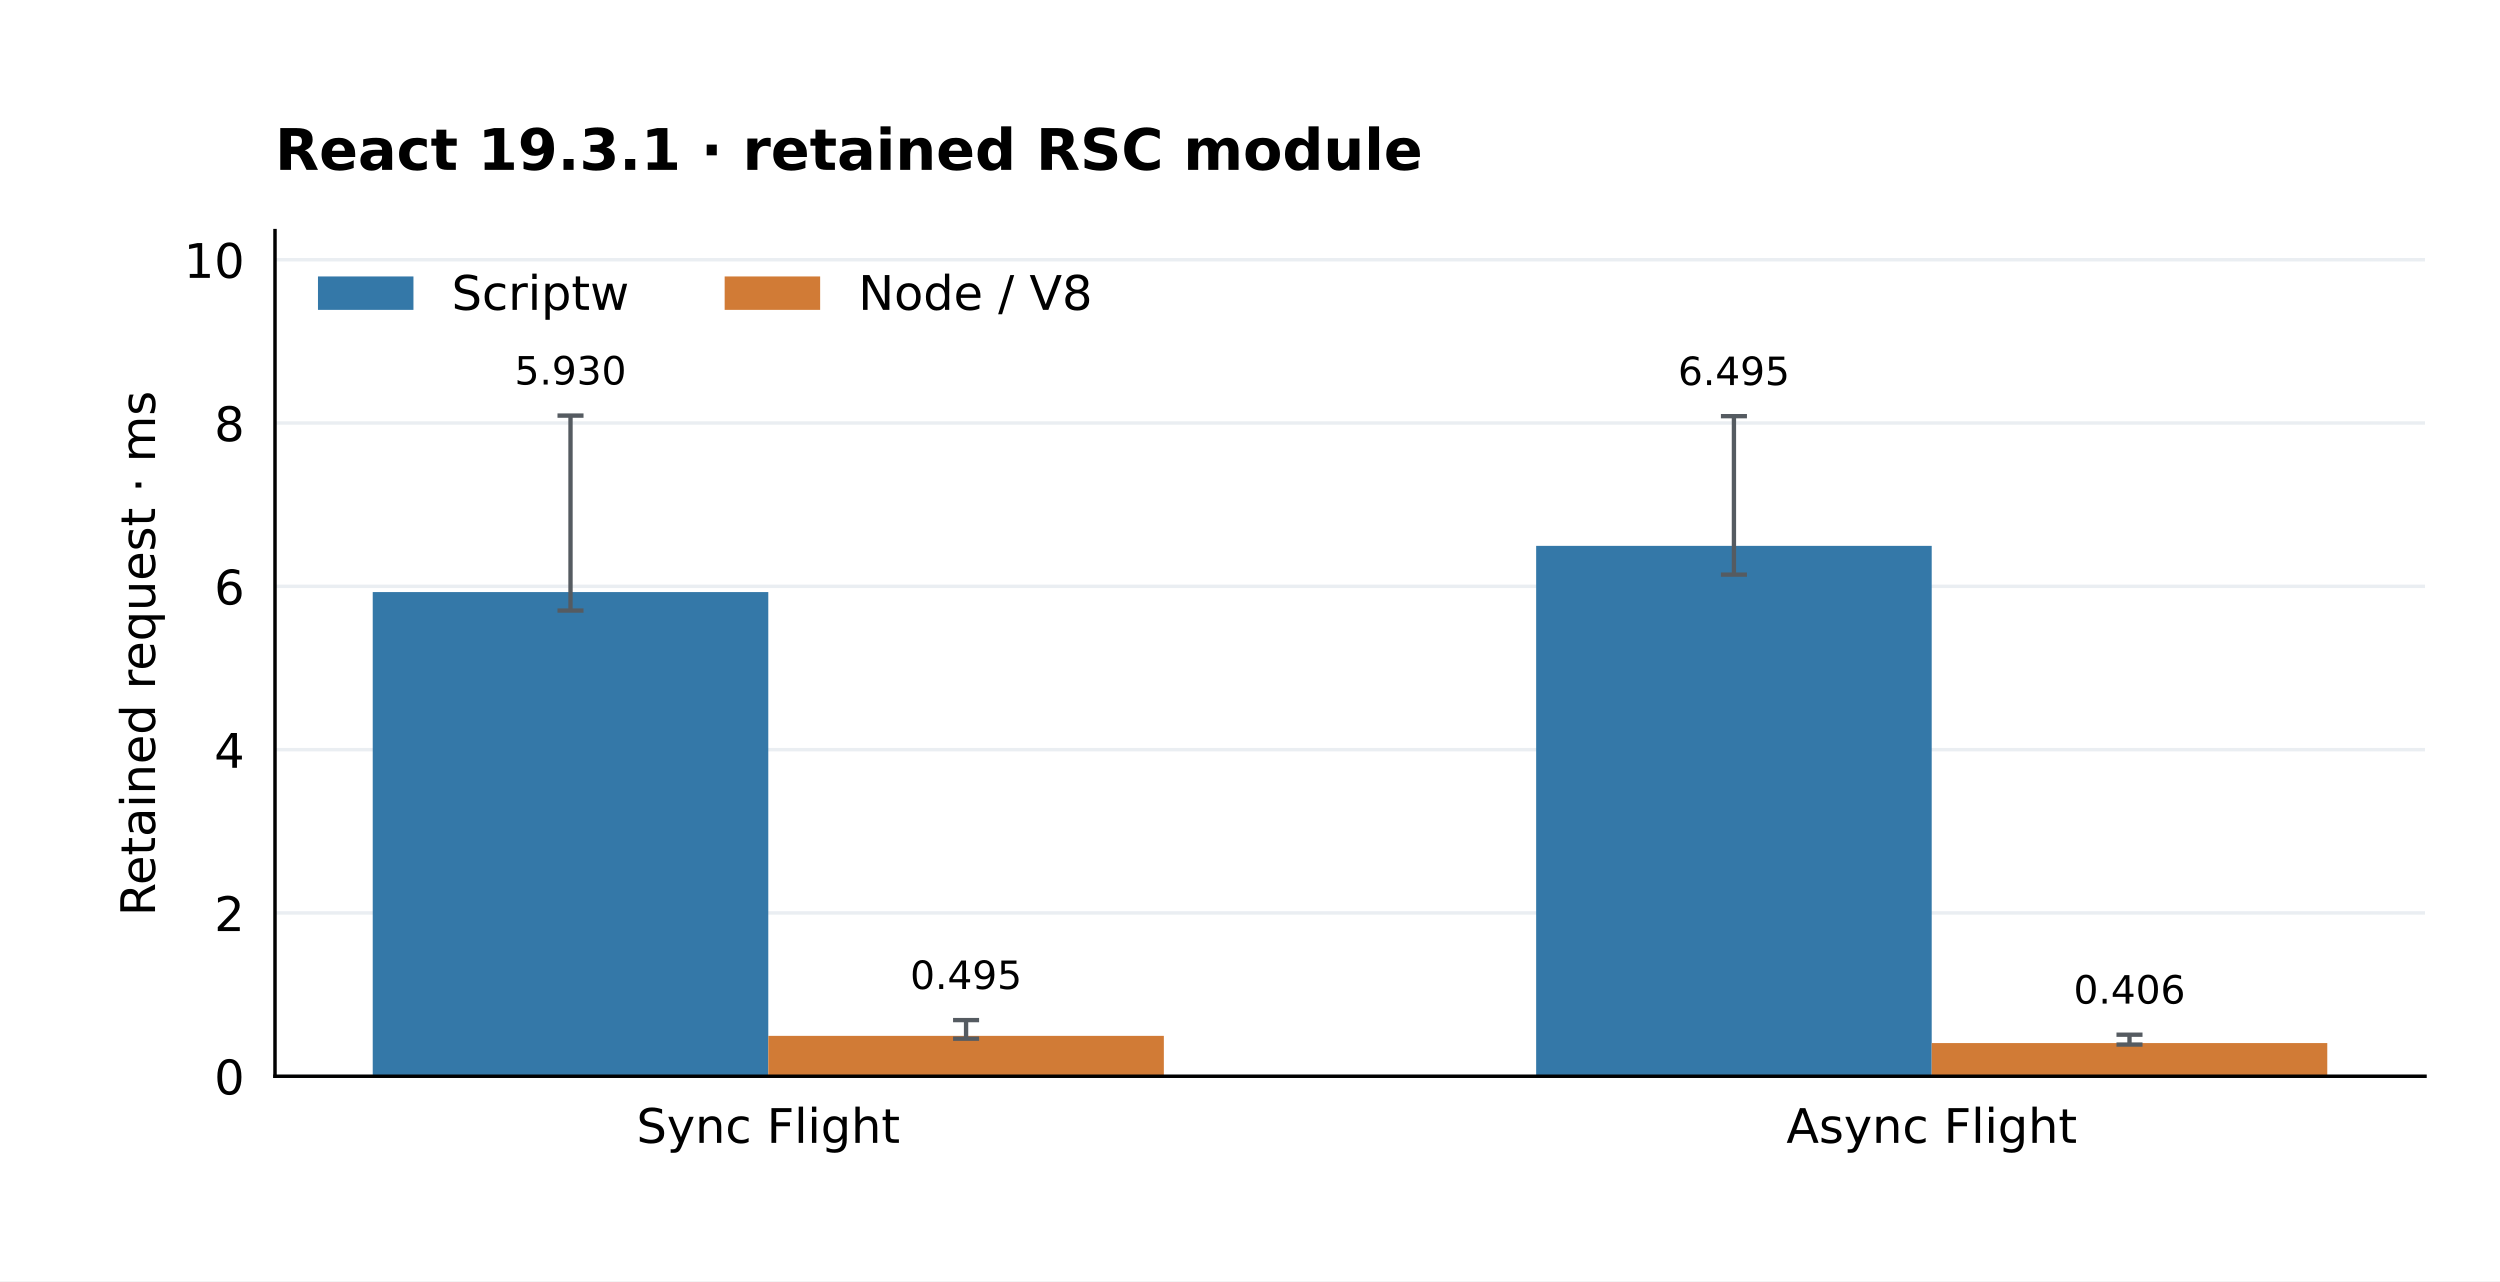
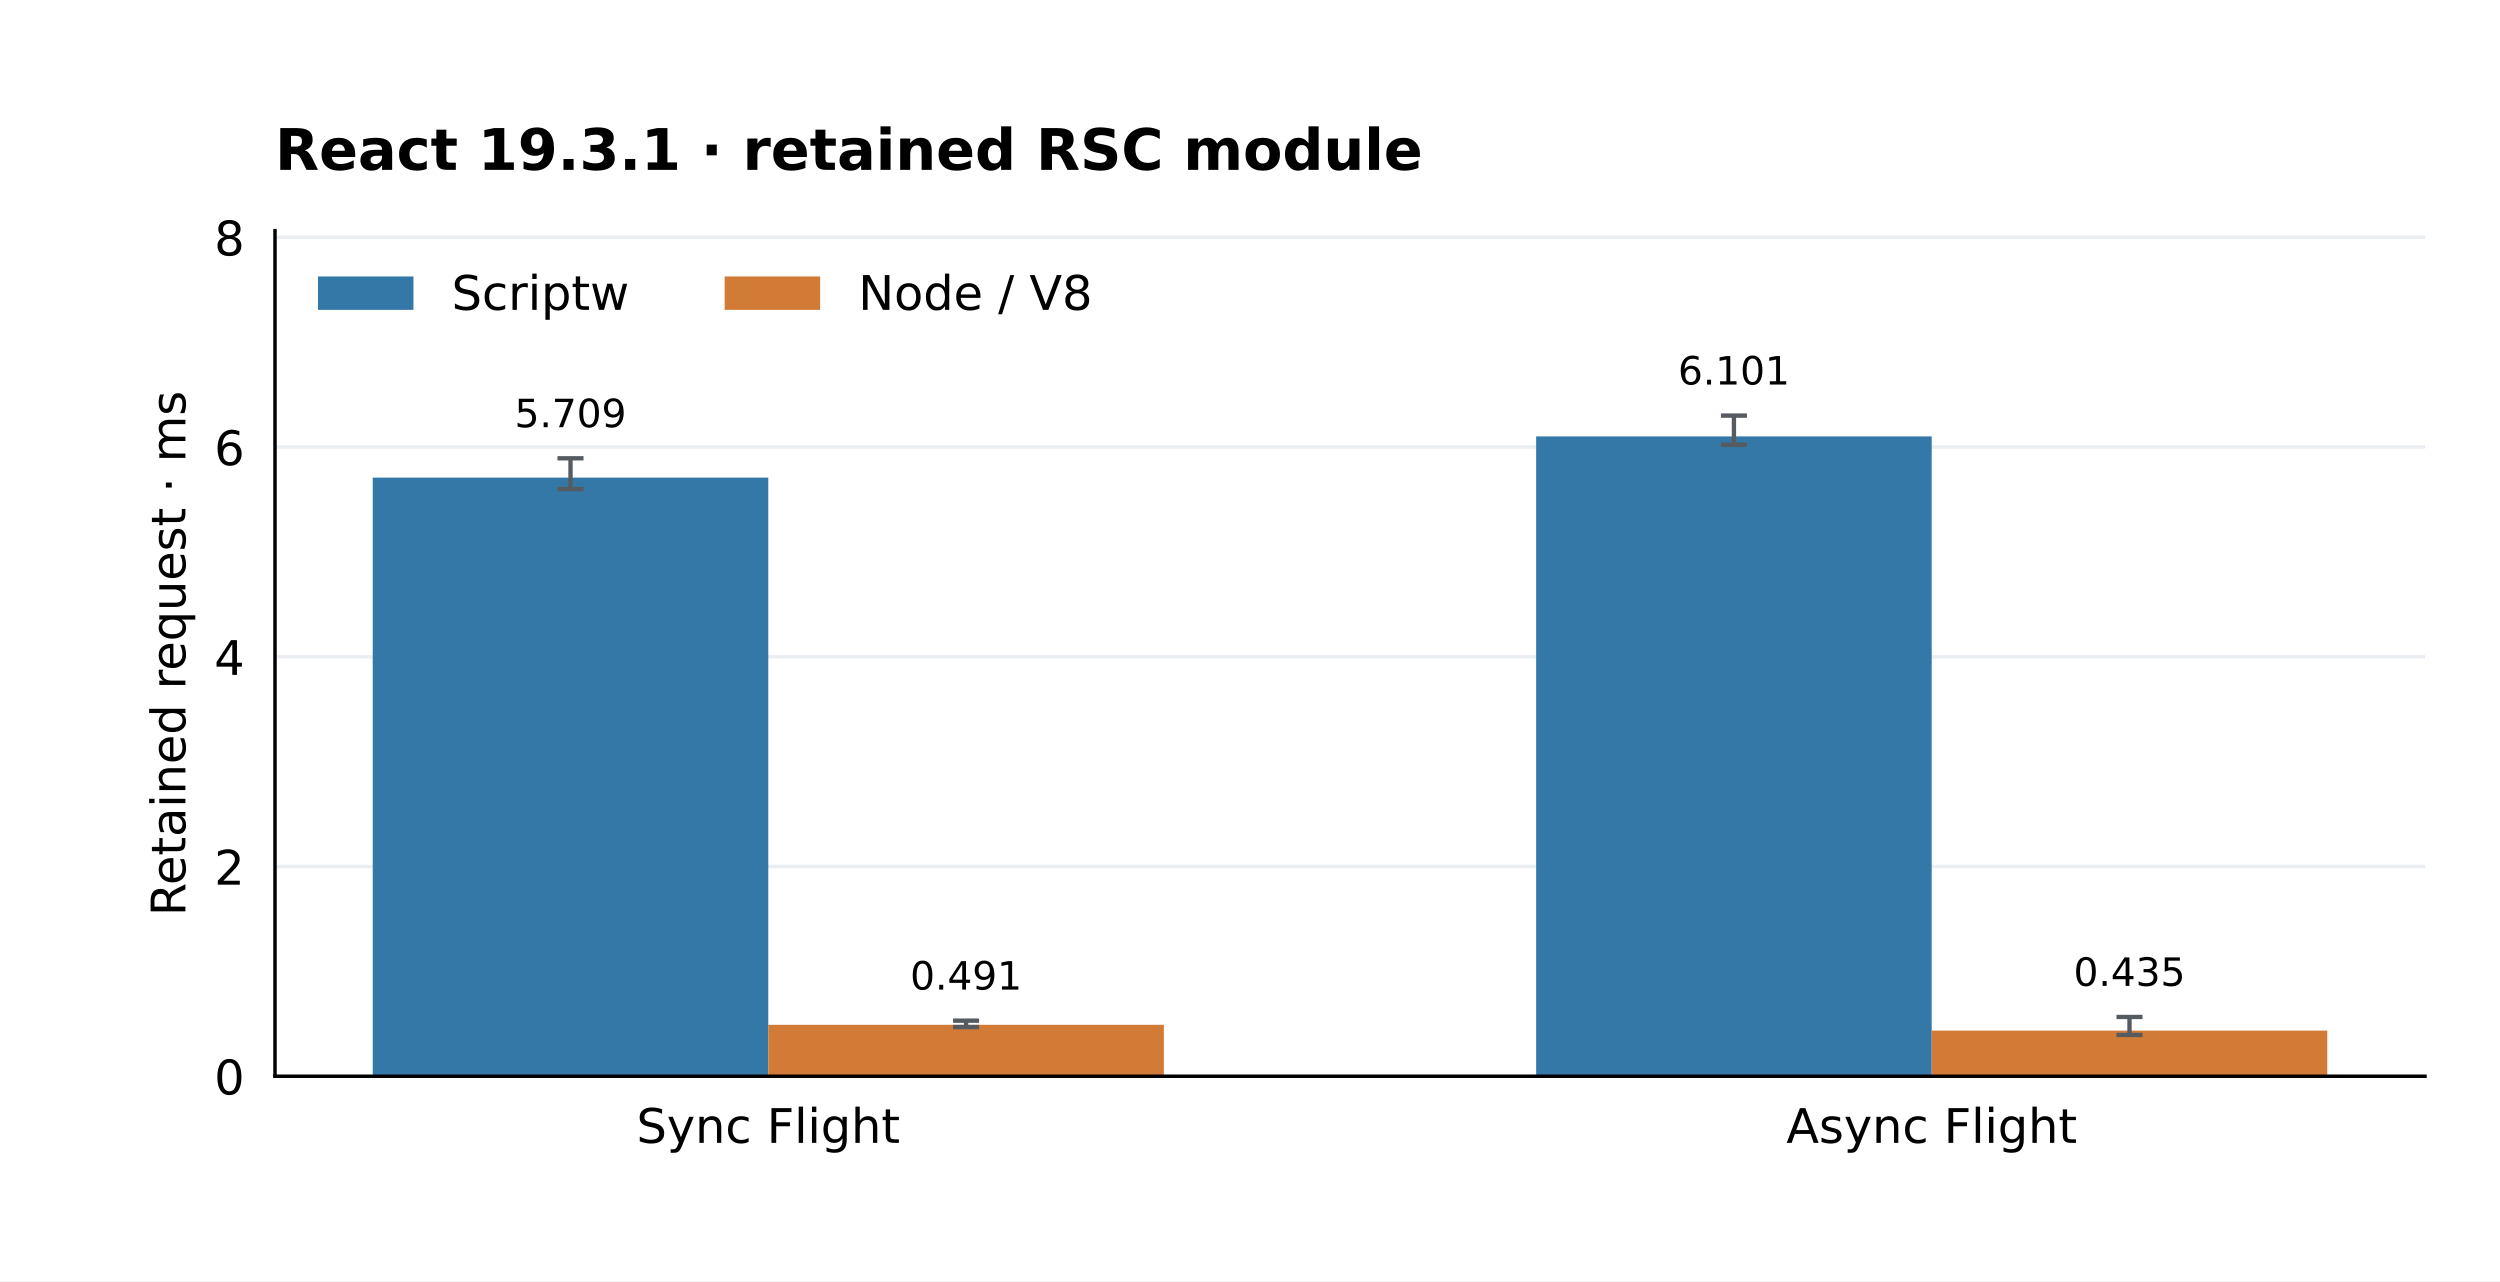
<svg xmlns="http://www.w3.org/2000/svg" xmlns:xlink="http://www.w3.org/1999/xlink" width="576pt" height="295.2pt" viewBox="0 0 576 295.2" version="1.1">
  <defs>
    <style type="text/css">*{stroke-linejoin: round; stroke-linecap: butt}</style>
  </defs>
  <g id="figure_1">
    <g id="patch_1">
      <path d="M 0 295.2 L 576 295.2 L 576 0 L 0 0 z " style="fill: #ffffff" />
    </g>
    <g id="axes_1">
      <g id="patch_2">
        <path d="M 63.36 247.968 L 558.72 247.968 L 558.72 53.136 L 63.36 53.136 z " style="fill: #ffffff" />
      </g>
      <g id="matplotlib.axis_1">
        <g id="xtick_1">
          <g id="line2d_1" />
          <g id="text_1">
            <text style="font-size: 11px; font-family: 'DejaVu Sans'; text-anchor: middle" x="177.014" y="263.326" transform="rotate(-0 177.014 263.3263)">Sync Flight</text>
          </g>
        </g>
        <g id="xtick_2">
          <g id="line2d_2" />
          <g id="text_2">
            <text style="font-size: 11px; font-family: 'DejaVu Sans'; text-anchor: middle" x="445.066" y="263.326" transform="rotate(-0 445.066 263.3263)">Async Flight</text>
          </g>
        </g>
      </g>
      <g id="matplotlib.axis_2">
        <g id="ytick_1">
          <g id="line2d_3">
            <path d="M 63.36 247.968 L 558.72 247.968 " clip-path="url(#p833538aeba)" style="fill: none; stroke: #eaeef2; stroke-width: 0.8; stroke-linecap: square" />
          </g>
          <g id="line2d_4" />
          <g id="text_3">
            <text style="font-size: 11px; font-family: 'DejaVu Sans'; text-anchor: end" x="56.36" y="252.147" transform="rotate(-0 56.36 252.1467)">0</text>
          </g>
        </g>
        <g id="ytick_2">
          <g id="line2d_5">
-             <path d="M 63.36 210.342 L 558.72 210.342 " clip-path="url(#p833538aeba)" style="fill: none; stroke: #eaeef2; stroke-width: 0.8; stroke-linecap: square" />
+             <path d="M 63.36 199.644 L 558.72 199.644 " clip-path="url(#p833538aeba)" style="fill: none; stroke: #eaeef2; stroke-width: 0.8; stroke-linecap: square" />
          </g>
          <g id="line2d_6" />
          <g id="text_4">
-             <text style="font-size: 11px; font-family: 'DejaVu Sans'; text-anchor: end" x="56.36" y="214.521" transform="rotate(-0 56.36 214.5209)">2</text>
+             <text style="font-size: 11px; font-family: 'DejaVu Sans'; text-anchor: end" x="56.36" y="203.823" transform="rotate(-0 56.36 203.8225)">2</text>
          </g>
        </g>
        <g id="ytick_3">
          <g id="line2d_7">
-             <path d="M 63.36 172.716 L 558.72 172.716 " clip-path="url(#p833538aeba)" style="fill: none; stroke: #eaeef2; stroke-width: 0.8; stroke-linecap: square" />
+             <path d="M 63.36 151.32 L 558.72 151.32 " clip-path="url(#p833538aeba)" style="fill: none; stroke: #eaeef2; stroke-width: 0.8; stroke-linecap: square" />
          </g>
          <g id="line2d_8" />
          <g id="text_5">
-             <text style="font-size: 11px; font-family: 'DejaVu Sans'; text-anchor: end" x="56.36" y="176.895" transform="rotate(-0 56.36 176.8951)">4</text>
+             <text style="font-size: 11px; font-family: 'DejaVu Sans'; text-anchor: end" x="56.36" y="155.498" transform="rotate(-0 56.36 155.4983)">4</text>
          </g>
        </g>
        <g id="ytick_4">
          <g id="line2d_9">
-             <path d="M 63.36 135.091 L 558.72 135.091 " clip-path="url(#p833538aeba)" style="fill: none; stroke: #eaeef2; stroke-width: 0.8; stroke-linecap: square" />
+             <path d="M 63.36 102.995 L 558.72 102.995 " clip-path="url(#p833538aeba)" style="fill: none; stroke: #eaeef2; stroke-width: 0.8; stroke-linecap: square" />
          </g>
          <g id="line2d_10" />
          <g id="text_6">
-             <text style="font-size: 11px; font-family: 'DejaVu Sans'; text-anchor: end" x="56.36" y="139.269" transform="rotate(-0 56.36 139.2693)">6</text>
+             <text style="font-size: 11px; font-family: 'DejaVu Sans'; text-anchor: end" x="56.36" y="107.174" transform="rotate(-0 56.36 107.1741)">6</text>
          </g>
        </g>
        <g id="ytick_5">
          <g id="line2d_11">
-             <path d="M 63.36 97.465 L 558.72 97.465 " clip-path="url(#p833538aeba)" style="fill: none; stroke: #eaeef2; stroke-width: 0.8; stroke-linecap: square" />
+             <path d="M 63.36 54.671 L 558.72 54.671 " clip-path="url(#p833538aeba)" style="fill: none; stroke: #eaeef2; stroke-width: 0.8; stroke-linecap: square" />
          </g>
          <g id="line2d_12" />
          <g id="text_7">
-             <text style="font-size: 11px; font-family: 'DejaVu Sans'; text-anchor: end" x="56.36" y="101.643" transform="rotate(-0 56.36 101.6435)">8</text>
+             <text style="font-size: 11px; font-family: 'DejaVu Sans'; text-anchor: end" x="56.36" y="58.85" transform="rotate(-0 56.36 58.84989)">8</text>
          </g>
        </g>
-         <g id="ytick_6">
-           <g id="line2d_13">
-             <path d="M 63.36 59.839 L 558.72 59.839 " clip-path="url(#p833538aeba)" style="fill: none; stroke: #eaeef2; stroke-width: 0.8; stroke-linecap: square" />
-           </g>
-           <g id="line2d_14" />
-           <g id="text_8">
-             <text style="font-size: 11px; font-family: 'DejaVu Sans'; text-anchor: end" x="56.36" y="64.018" transform="rotate(-0 56.36 64.01764)">10</text>
-           </g>
-         </g>
-         <g id="text_9">
-           <text style="font-size: 11px; font-family: 'DejaVu Sans'; text-anchor: middle" x="35.72" y="150.552" transform="rotate(-90 35.71992 150.552)">Retained request · ms</text>
+         <g id="text_8">
+           <text style="font-size: 11px; font-family: 'DejaVu Sans'; text-anchor: middle" x="42.719" y="150.552" transform="rotate(-90 42.71867 150.552)">Retained request · ms</text>
        </g>
      </g>
      <g id="patch_3">
-         <path d="M 85.876 247.968 L 177.014 247.968 L 177.014 136.412 L 85.876 136.412 z " clip-path="url(#p833538aeba)" style="fill: #3478a8" />
+         <path d="M 85.876 247.968 L 177.014 247.968 L 177.014 110.035 L 85.876 110.035 z " clip-path="url(#p833538aeba)" style="fill: #3478a8" />
      </g>
      <g id="patch_4">
-         <path d="M 353.928 247.968 L 445.066 247.968 L 445.066 125.773 L 353.928 125.773 z " clip-path="url(#p833538aeba)" style="fill: #3478a8" />
+         <path d="M 353.928 247.968 L 445.066 247.968 L 445.066 100.549 L 353.928 100.549 z " clip-path="url(#p833538aeba)" style="fill: #3478a8" />
      </g>
      <g id="patch_5">
-         <path d="M 177.014 247.968 L 268.152 247.968 L 268.152 238.657 L 177.014 238.657 z " clip-path="url(#p833538aeba)" style="fill: #d17b36" />
+         <path d="M 177.014 247.968 L 268.152 247.968 L 268.152 236.111 L 177.014 236.111 z " clip-path="url(#p833538aeba)" style="fill: #d17b36" />
      </g>
      <g id="patch_6">
-         <path d="M 445.066 247.968 L 536.204 247.968 L 536.204 240.325 L 445.066 240.325 z " clip-path="url(#p833538aeba)" style="fill: #d17b36" />
+         <path d="M 445.066 247.968 L 536.204 247.968 L 536.204 237.451 L 445.066 237.451 z " clip-path="url(#p833538aeba)" style="fill: #d17b36" />
      </g>
      <g id="LineCollection_1">
-         <path d="M 131.445 140.674 L 131.445 95.755 " clip-path="url(#p833538aeba)" style="fill: none; stroke: #555b61" />
-         <path d="M 399.497 132.393 L 399.497 95.885 " clip-path="url(#p833538aeba)" style="fill: none; stroke: #555b61" />
+         <path d="M 131.445 112.682 L 131.445 105.592 " clip-path="url(#p833538aeba)" style="fill: none; stroke: #555b61" />
+         <path d="M 399.497 102.466 L 399.497 95.755 " clip-path="url(#p833538aeba)" style="fill: none; stroke: #555b61" />
      </g>
-       <g id="line2d_15">
+       <g id="line2d_13">
        <defs>
          <path id="mf1cd270943" d="M 3 0 L -3 -0 " style="stroke: #555b61" />
        </defs>
        <g clip-path="url(#p833538aeba)">
-           <use xlink:href="#mf1cd270943" x="131.445" y="140.674" style="fill: #1f77b4; stroke: #555b61" />
-           <use xlink:href="#mf1cd270943" x="399.497" y="132.393" style="fill: #1f77b4; stroke: #555b61" />
+           <use xlink:href="#mf1cd270943" x="131.445" y="112.682" style="fill: #1f77b4; stroke: #555b61" />
+           <use xlink:href="#mf1cd270943" x="399.497" y="102.466" style="fill: #1f77b4; stroke: #555b61" />
+         </g>
+       </g>
+       <g id="line2d_14">
+         <g clip-path="url(#p833538aeba)">
+           <use xlink:href="#mf1cd270943" x="131.445" y="105.592" style="fill: #1f77b4; stroke: #555b61" />
+           <use xlink:href="#mf1cd270943" x="399.497" y="95.755" style="fill: #1f77b4; stroke: #555b61" />
+         </g>
+       </g>
+       <g id="LineCollection_2">
+         <path d="M 222.583 236.635 L 222.583 235.162 " clip-path="url(#p833538aeba)" style="fill: none; stroke: #555b61" />
+         <path d="M 490.635 238.455 L 490.635 234.311 " clip-path="url(#p833538aeba)" style="fill: none; stroke: #555b61" />
+       </g>
+       <g id="line2d_15">
+         <g clip-path="url(#p833538aeba)">
+           <use xlink:href="#mf1cd270943" x="222.583" y="236.635" style="fill: #1f77b4; stroke: #555b61" />
+           <use xlink:href="#mf1cd270943" x="490.635" y="238.455" style="fill: #1f77b4; stroke: #555b61" />
        </g>
      </g>
      <g id="line2d_16">
        <g clip-path="url(#p833538aeba)">
-           <use xlink:href="#mf1cd270943" x="131.445" y="95.755" style="fill: #1f77b4; stroke: #555b61" />
-           <use xlink:href="#mf1cd270943" x="399.497" y="95.885" style="fill: #1f77b4; stroke: #555b61" />
-         </g>
-       </g>
-       <g id="LineCollection_2">
-         <path d="M 222.583 239.317 L 222.583 235.033 " clip-path="url(#p833538aeba)" style="fill: none; stroke: #555b61" />
-         <path d="M 490.635 240.672 L 490.635 238.391 " clip-path="url(#p833538aeba)" style="fill: none; stroke: #555b61" />
-       </g>
-       <g id="line2d_17">
-         <g clip-path="url(#p833538aeba)">
-           <use xlink:href="#mf1cd270943" x="222.583" y="239.317" style="fill: #1f77b4; stroke: #555b61" />
-           <use xlink:href="#mf1cd270943" x="490.635" y="240.672" style="fill: #1f77b4; stroke: #555b61" />
-         </g>
-       </g>
-       <g id="line2d_18">
-         <g clip-path="url(#p833538aeba)">
-           <use xlink:href="#mf1cd270943" x="222.583" y="235.033" style="fill: #1f77b4; stroke: #555b61" />
-           <use xlink:href="#mf1cd270943" x="490.635" y="238.391" style="fill: #1f77b4; stroke: #555b61" />
+           <use xlink:href="#mf1cd270943" x="222.583" y="235.162" style="fill: #1f77b4; stroke: #555b61" />
+           <use xlink:href="#mf1cd270943" x="490.635" y="234.311" style="fill: #1f77b4; stroke: #555b61" />
        </g>
      </g>
      <g id="patch_7">
        <path d="M 63.36 247.968 L 63.36 53.136 " style="fill: none; stroke: #000000; stroke-width: 0.8; stroke-linejoin: miter; stroke-linecap: square" />
      </g>
      <g id="patch_8">
        <path d="M 63.36 247.968 L 558.72 247.968 " style="fill: none; stroke: #000000; stroke-width: 0.8; stroke-linejoin: miter; stroke-linecap: square" />
      </g>
+       <g id="text_9">
+         <text style="font-size: 9px; font-family: 'DejaVu Sans'; text-anchor: middle" x="131.445" y="98.43" transform="rotate(-0 131.4452 98.4299)">5.709</text>
+       </g>
      <g id="text_10">
-         <text style="font-size: 9px; font-family: 'DejaVu Sans'; text-anchor: middle" x="131.445" y="88.593" transform="rotate(-0 131.4452 88.59339)">5.930</text>
+         <text style="font-size: 9px; font-family: 'DejaVu Sans'; text-anchor: middle" x="399.497" y="88.593" transform="rotate(-0 399.4971 88.59339)">6.101</text>
      </g>
      <g id="text_11">
-         <text style="font-size: 9px; font-family: 'DejaVu Sans'; text-anchor: middle" x="399.497" y="88.723" transform="rotate(-0 399.4971 88.72252)">6.495</text>
+         <text style="font-size: 9px; font-family: 'DejaVu Sans'; text-anchor: middle" x="222.583" y="228" transform="rotate(-0 222.5829 227.9998)">0.491</text>
      </g>
      <g id="text_12">
-         <text style="font-size: 9px; font-family: 'DejaVu Sans'; text-anchor: middle" x="222.583" y="227.87" transform="rotate(-0 222.5829 227.8704)">0.495</text>
+         <text style="font-size: 9px; font-family: 'DejaVu Sans'; text-anchor: middle" x="490.635" y="227.149" transform="rotate(-0 490.6348 227.1494)">0.435</text>
      </g>
      <g id="text_13">
-         <text style="font-size: 9px; font-family: 'DejaVu Sans'; text-anchor: middle" x="490.635" y="231.229" transform="rotate(-0 490.6348 231.229)">0.406</text>
-       </g>
-       <g id="text_14">
        <text style="font-weight: 700; font-size: 13.2px; font-family: 'DejaVu Sans'; text-anchor: start" x="63.36" y="39.136" transform="rotate(-0 63.36 39.136)">React 19.3.1 · retained RSC module</text>
      </g>
      <g id="legend_1">
        <g id="patch_9">
          <path d="M 73.26 71.394 L 95.26 71.394 L 95.26 63.694 L 73.26 63.694 z " style="fill: #3478a8" />
        </g>
-         <g id="text_15">
+         <g id="text_14">
          <text style="font-size: 11px; font-family: 'DejaVu Sans'; text-anchor: start" x="104.06" y="71.394" transform="rotate(-0 104.06 71.39428)">Scriptw</text>
        </g>
        <g id="patch_10">
          <path d="M 166.961 71.394 L 188.961 71.394 L 188.961 63.694 L 166.961 63.694 z " style="fill: #d17b36" />
        </g>
-         <g id="text_16">
+         <g id="text_15">
          <text style="font-size: 11px; font-family: 'DejaVu Sans'; text-anchor: start" x="197.761" y="71.394" transform="rotate(-0 197.7611 71.39428)">Node / V8</text>
        </g>
      </g>
    </g>
  </g>
  <defs>
    <clipPath id="p833538aeba">
      <rect x="63.36" y="53.136" width="495.36" height="194.832" />
    </clipPath>
  </defs>
</svg>
